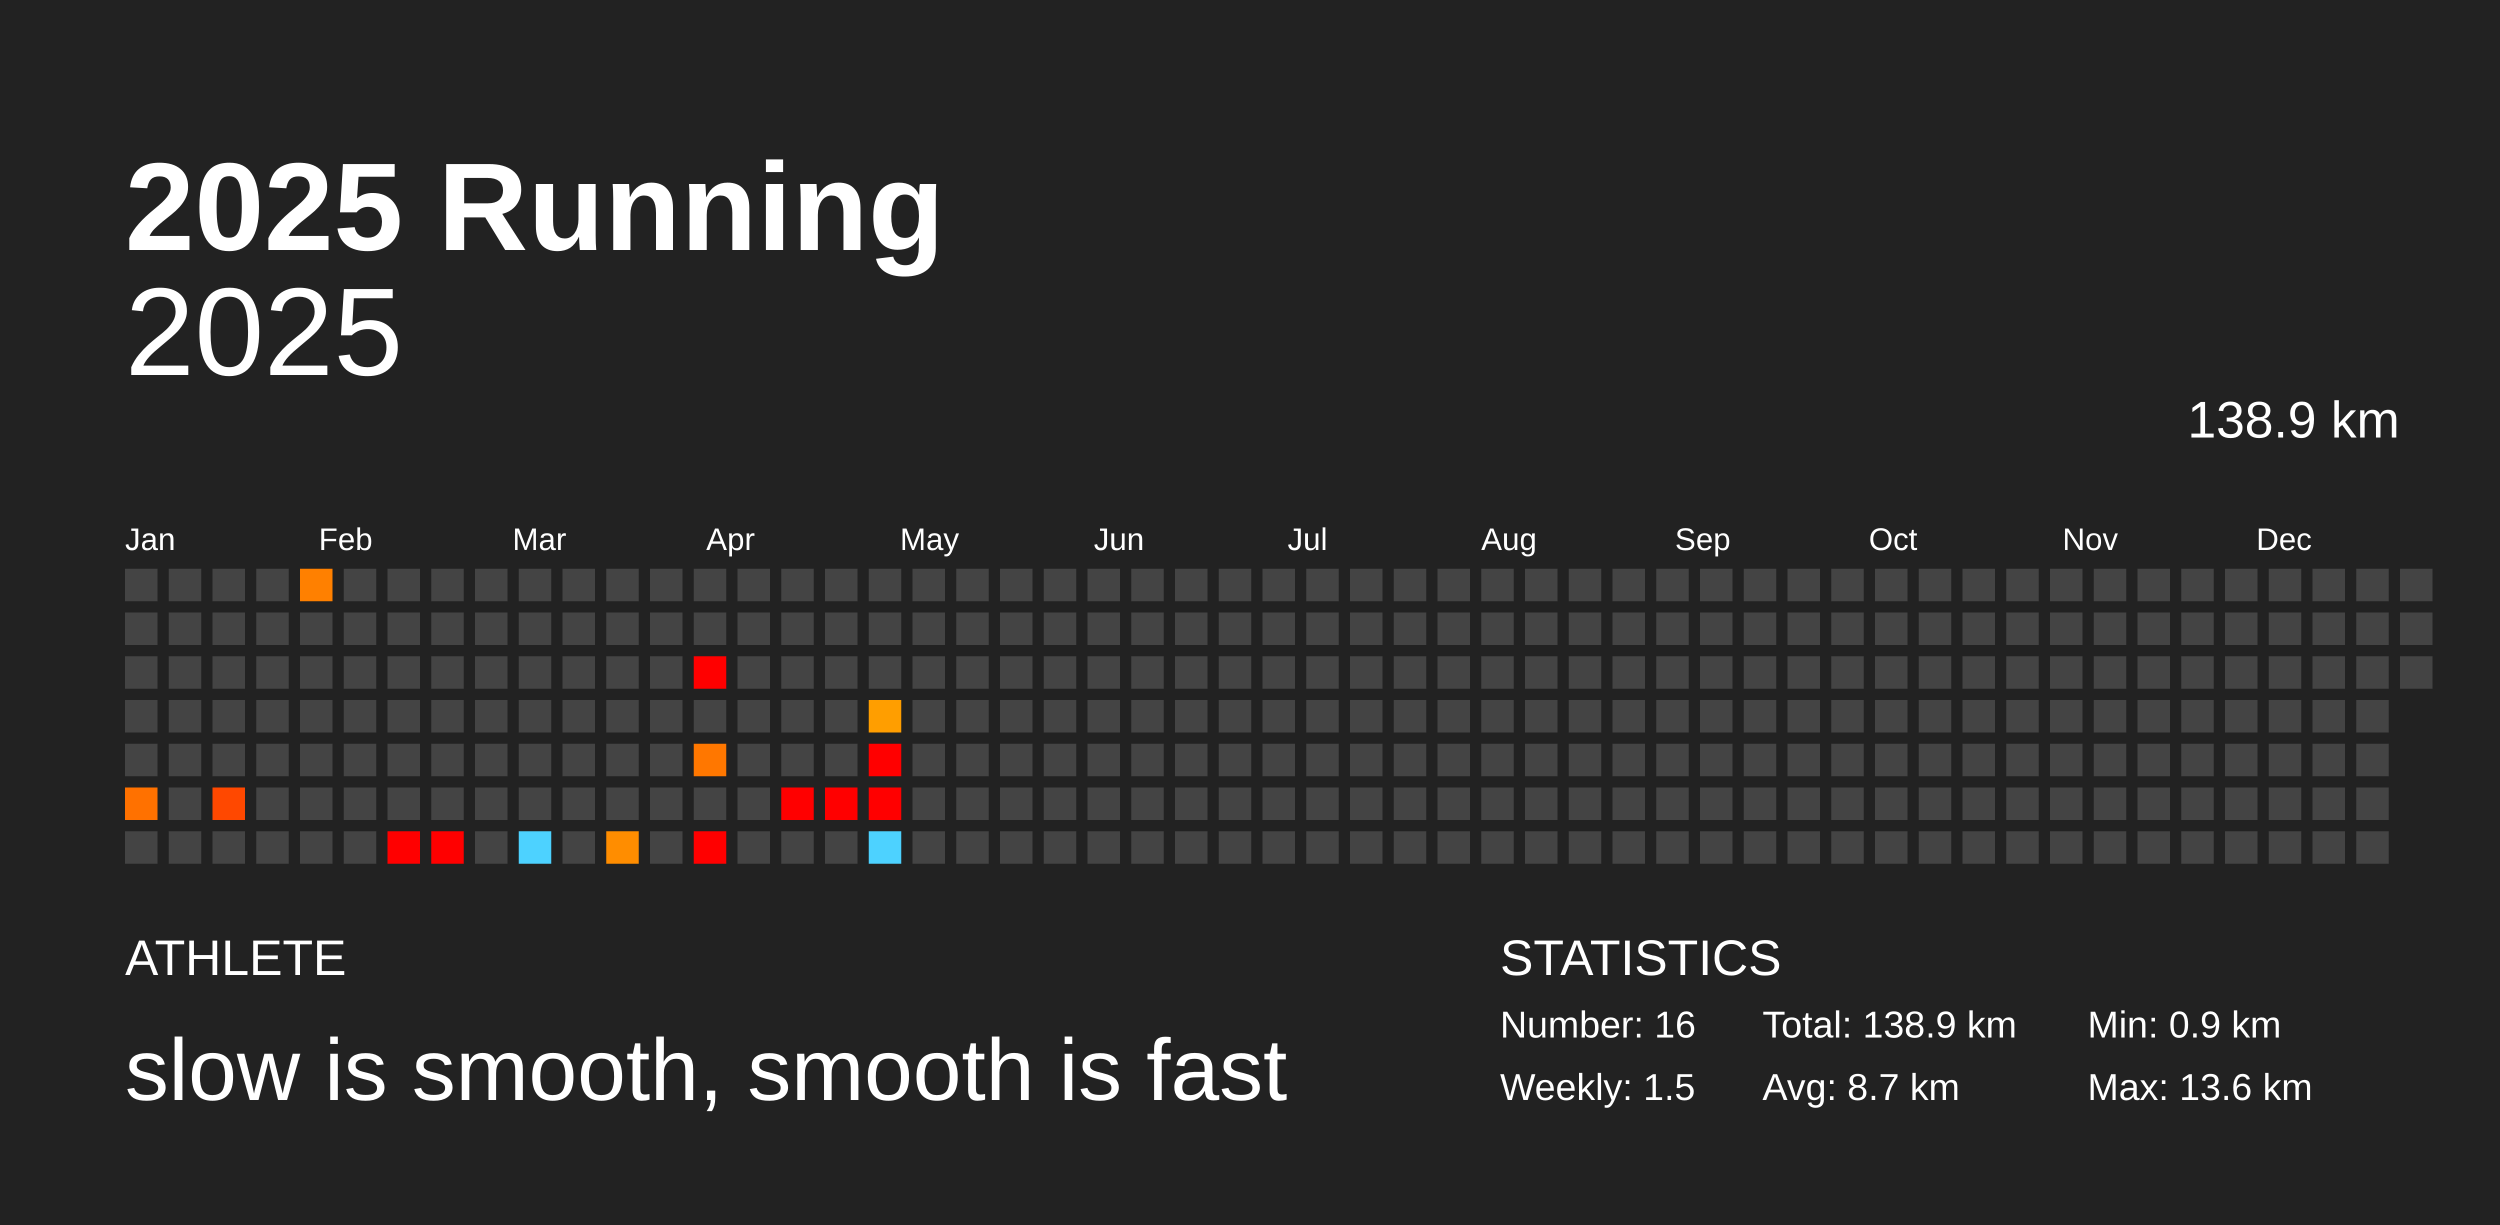
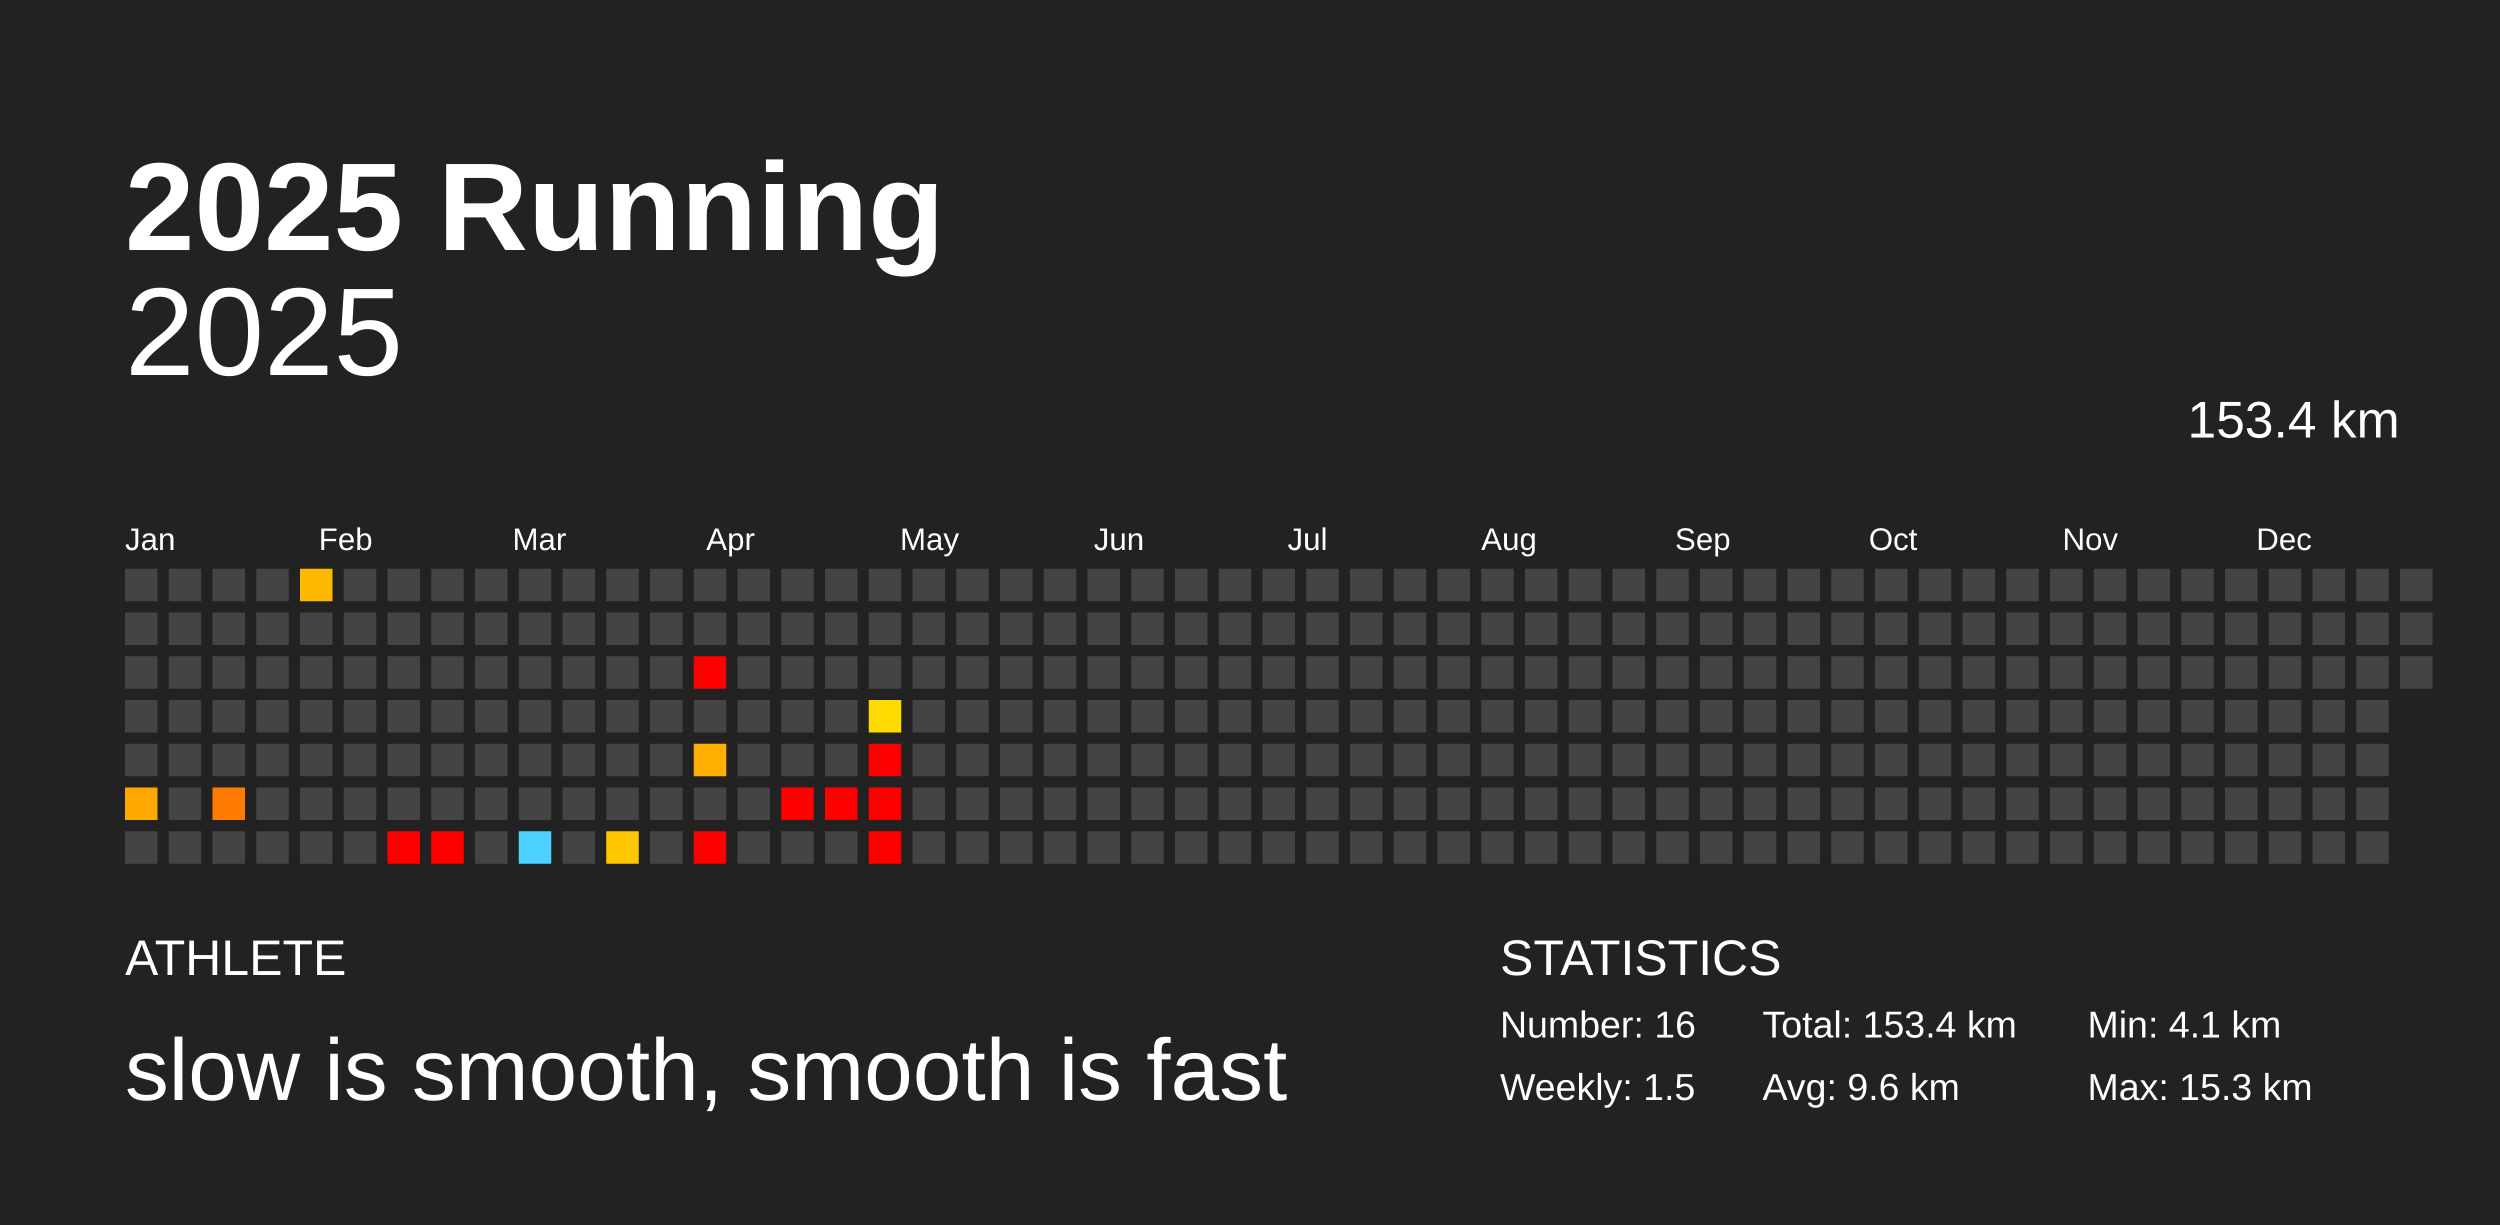
<svg xmlns="http://www.w3.org/2000/svg" baseProfile="full" height="98mm" version="1.1" viewBox="0,0,200,98" width="200mm">
  <defs />
  <rect fill="#222222" height="98" width="200" x="0" y="0" />
  <text fill="#FFFFFF" style="font-size:10px; font-family:Arial; font-weight:bold;" x="10" y="20">2025 Running</text>
  <text fill="#FFFFFF" style="font-size:4px; font-family:Arial" x="10" y="78">ATHLETE</text>
  <text fill="#FFFFFF" style="font-size:7px; font-family:Arial" x="10" y="88">slow is smooth, smooth is fast</text>
  <text fill="#FFFFFF" style="font-size:4px; font-family:Arial" x="120" y="78">STATISTICS</text>
  <text fill="#FFFFFF" style="font-size:3px; font-family:Arial" x="120" y="83">Number: 16</text>
  <text fill="#FFFFFF" style="font-size:3px; font-family:Arial" x="120" y="88">Weekly: 1.5</text>
-   <text fill="#FFFFFF" style="font-size:3px; font-family:Arial" x="141" y="83">Total: 138.9 km</text>
-   <text fill="#FFFFFF" style="font-size:3px; font-family:Arial" x="141" y="88">Avg: 8.7 km</text>
-   <text fill="#FFFFFF" style="font-size:3px; font-family:Arial" x="167" y="83">Min: 0.9 km</text>
-   <text fill="#FFFFFF" style="font-size:3px; font-family:Arial" x="167" y="88">Max: 13.6 km</text>
+   <text fill="#FFFFFF" style="font-size:3px; font-family:Arial" x="141" y="83">Total: 153.4 km</text>
+   <text fill="#FFFFFF" style="font-size:3px; font-family:Arial" x="141" y="88">Avg: 9.6 km</text>
+   <text fill="#FFFFFF" style="font-size:3px; font-family:Arial" x="167" y="83">Min: 4.1 km</text>
+   <text fill="#FFFFFF" style="font-size:3px; font-family:Arial" x="167" y="88">Max: 15.3 km</text>
  <text alignment-baseline="hanging" fill="#FFFFFF" style="font-size:10.0px; font-family:Arial;" x="10" y="30">2025</text>
-   <text alignment-baseline="hanging" fill="#FFFFFF" style="font-size:4.125px; font-family:Arial;" x="175" y="35">138.9 km</text>
+   <text alignment-baseline="hanging" fill="#FFFFFF" style="font-size:4.125px; font-family:Arial;" x="175" y="35">153.4 km</text>
  <text fill="#FFFFFF" style="font-size:2.5px; font-family:Arial" x="10.0" y="44">Jan</text>
  <text fill="#FFFFFF" style="font-size:2.5px; font-family:Arial" x="25.5" y="44">Feb</text>
  <text fill="#FFFFFF" style="font-size:2.5px; font-family:Arial" x="41.0" y="44">Mar</text>
  <text fill="#FFFFFF" style="font-size:2.5px; font-family:Arial" x="56.5" y="44">Apr</text>
  <text fill="#FFFFFF" style="font-size:2.5px; font-family:Arial" x="72.0" y="44">May</text>
  <text fill="#FFFFFF" style="font-size:2.5px; font-family:Arial" x="87.5" y="44">Jun</text>
  <text fill="#FFFFFF" style="font-size:2.5px; font-family:Arial" x="103.0" y="44">Jul</text>
  <text fill="#FFFFFF" style="font-size:2.5px; font-family:Arial" x="118.5" y="44">Aug</text>
  <text fill="#FFFFFF" style="font-size:2.5px; font-family:Arial" x="134.0" y="44">Sep</text>
  <text fill="#FFFFFF" style="font-size:2.5px; font-family:Arial" x="149.5" y="44">Oct</text>
  <text fill="#FFFFFF" style="font-size:2.5px; font-family:Arial" x="165.0" y="44">Nov</text>
  <text fill="#FFFFFF" style="font-size:2.5px; font-family:Arial" x="180.5" y="44">Dec</text>
  <rect fill="#444444" height="2.6" width="2.6" x="10.0" y="45.5" />
  <rect fill="#444444" height="2.6" width="2.6" x="10.0" y="49.0" />
  <rect fill="#444444" height="2.6" width="2.6" x="10.0" y="52.5" />
  <rect fill="#444444" height="2.6" width="2.6" x="10.0" y="56.0" />
  <rect fill="#444444" height="2.6" width="2.6" x="10.0" y="59.5" />
-   <rect fill="#ff7100" height="2.6" width="2.6" x="10.0" y="63.0" />
+   <rect fill="#ffa800" height="2.6" width="2.6" x="10.0" y="63.0" />
  <rect fill="#444444" height="2.6" width="2.6" x="10.0" y="66.5" />
  <rect fill="#444444" height="2.6" width="2.6" x="13.5" y="45.5" />
  <rect fill="#444444" height="2.6" width="2.6" x="13.5" y="49.0" />
  <rect fill="#444444" height="2.6" width="2.6" x="13.5" y="52.5" />
  <rect fill="#444444" height="2.6" width="2.6" x="13.5" y="56.0" />
  <rect fill="#444444" height="2.6" width="2.6" x="13.5" y="59.5" />
  <rect fill="#444444" height="2.6" width="2.6" x="13.5" y="63.0" />
  <rect fill="#444444" height="2.6" width="2.6" x="13.5" y="66.5" />
  <rect fill="#444444" height="2.6" width="2.6" x="17.0" y="45.5" />
  <rect fill="#444444" height="2.6" width="2.6" x="17.0" y="49.0" />
  <rect fill="#444444" height="2.6" width="2.6" x="17.0" y="52.5" />
  <rect fill="#444444" height="2.6" width="2.6" x="17.0" y="56.0" />
  <rect fill="#444444" height="2.6" width="2.6" x="17.0" y="59.5" />
-   <rect fill="#ff4800" height="2.6" width="2.6" x="17.0" y="63.0" />
+   <rect fill="#ff7a00" height="2.6" width="2.6" x="17.0" y="63.0" />
  <rect fill="#444444" height="2.6" width="2.6" x="17.0" y="66.5" />
  <rect fill="#444444" height="2.6" width="2.6" x="20.5" y="45.5" />
  <rect fill="#444444" height="2.6" width="2.6" x="20.5" y="49.0" />
  <rect fill="#444444" height="2.6" width="2.6" x="20.5" y="52.5" />
  <rect fill="#444444" height="2.6" width="2.6" x="20.5" y="56.0" />
  <rect fill="#444444" height="2.6" width="2.6" x="20.5" y="59.5" />
  <rect fill="#444444" height="2.6" width="2.6" x="20.5" y="63.0" />
  <rect fill="#444444" height="2.6" width="2.6" x="20.5" y="66.5" />
-   <rect fill="#ff8000" height="2.6" width="2.6" x="24.0" y="45.5" />
+   <rect fill="#ffb800" height="2.6" width="2.6" x="24.0" y="45.5" />
  <rect fill="#444444" height="2.6" width="2.6" x="24.0" y="49.0" />
  <rect fill="#444444" height="2.6" width="2.6" x="24.0" y="52.5" />
  <rect fill="#444444" height="2.6" width="2.6" x="24.0" y="56.0" />
  <rect fill="#444444" height="2.6" width="2.6" x="24.0" y="59.5" />
  <rect fill="#444444" height="2.6" width="2.6" x="24.0" y="63.0" />
  <rect fill="#444444" height="2.6" width="2.6" x="24.0" y="66.5" />
  <rect fill="#444444" height="2.6" width="2.6" x="27.5" y="45.5" />
  <rect fill="#444444" height="2.6" width="2.6" x="27.5" y="49.0" />
  <rect fill="#444444" height="2.6" width="2.6" x="27.5" y="52.5" />
  <rect fill="#444444" height="2.6" width="2.6" x="27.5" y="56.0" />
  <rect fill="#444444" height="2.6" width="2.6" x="27.5" y="59.5" />
  <rect fill="#444444" height="2.6" width="2.6" x="27.5" y="63.0" />
  <rect fill="#444444" height="2.6" width="2.6" x="27.5" y="66.5" />
  <rect fill="#444444" height="2.6" width="2.6" x="31.0" y="45.5" />
  <rect fill="#444444" height="2.6" width="2.6" x="31.0" y="49.0" />
  <rect fill="#444444" height="2.6" width="2.6" x="31.0" y="52.5" />
  <rect fill="#444444" height="2.6" width="2.6" x="31.0" y="56.0" />
  <rect fill="#444444" height="2.6" width="2.6" x="31.0" y="59.5" />
  <rect fill="#444444" height="2.6" width="2.6" x="31.0" y="63.0" />
  <rect fill="red" height="2.6" width="2.6" x="31.0" y="66.5" />
  <rect fill="#444444" height="2.6" width="2.6" x="34.5" y="45.5" />
  <rect fill="#444444" height="2.6" width="2.6" x="34.5" y="49.0" />
  <rect fill="#444444" height="2.6" width="2.6" x="34.5" y="52.5" />
  <rect fill="#444444" height="2.6" width="2.6" x="34.5" y="56.0" />
  <rect fill="#444444" height="2.6" width="2.6" x="34.5" y="59.5" />
  <rect fill="#444444" height="2.6" width="2.6" x="34.5" y="63.0" />
  <rect fill="red" height="2.6" width="2.6" x="34.5" y="66.5" />
  <rect fill="#444444" height="2.6" width="2.6" x="38.0" y="45.5" />
  <rect fill="#444444" height="2.6" width="2.6" x="38.0" y="49.0" />
  <rect fill="#444444" height="2.6" width="2.6" x="38.0" y="52.5" />
  <rect fill="#444444" height="2.6" width="2.6" x="38.0" y="56.0" />
  <rect fill="#444444" height="2.6" width="2.6" x="38.0" y="59.5" />
  <rect fill="#444444" height="2.6" width="2.6" x="38.0" y="63.0" />
  <rect fill="#444444" height="2.6" width="2.6" x="38.0" y="66.5" />
  <rect fill="#444444" height="2.6" width="2.6" x="41.5" y="45.5" />
  <rect fill="#444444" height="2.6" width="2.6" x="41.5" y="49.0" />
  <rect fill="#444444" height="2.6" width="2.6" x="41.5" y="52.5" />
  <rect fill="#444444" height="2.6" width="2.6" x="41.5" y="56.0" />
  <rect fill="#444444" height="2.6" width="2.6" x="41.5" y="59.5" />
  <rect fill="#444444" height="2.6" width="2.6" x="41.5" y="63.0" />
  <rect fill="#4dd2ff" height="2.6" width="2.6" x="41.5" y="66.5" />
  <rect fill="#444444" height="2.6" width="2.6" x="45.0" y="45.5" />
  <rect fill="#444444" height="2.6" width="2.6" x="45.0" y="49.0" />
  <rect fill="#444444" height="2.6" width="2.6" x="45.0" y="52.5" />
  <rect fill="#444444" height="2.6" width="2.6" x="45.0" y="56.0" />
  <rect fill="#444444" height="2.6" width="2.6" x="45.0" y="59.5" />
  <rect fill="#444444" height="2.6" width="2.6" x="45.0" y="63.0" />
  <rect fill="#444444" height="2.6" width="2.6" x="45.0" y="66.5" />
  <rect fill="#444444" height="2.6" width="2.6" x="48.5" y="45.5" />
  <rect fill="#444444" height="2.6" width="2.6" x="48.5" y="49.0" />
  <rect fill="#444444" height="2.6" width="2.6" x="48.5" y="52.5" />
  <rect fill="#444444" height="2.6" width="2.6" x="48.5" y="56.0" />
  <rect fill="#444444" height="2.6" width="2.6" x="48.5" y="59.5" />
  <rect fill="#444444" height="2.6" width="2.6" x="48.5" y="63.0" />
-   <rect fill="#ff8d00" height="2.6" width="2.6" x="48.5" y="66.5" />
+   <rect fill="#ffc800" height="2.6" width="2.6" x="48.5" y="66.5" />
  <rect fill="#444444" height="2.6" width="2.6" x="52.0" y="45.5" />
  <rect fill="#444444" height="2.6" width="2.6" x="52.0" y="49.0" />
  <rect fill="#444444" height="2.6" width="2.6" x="52.0" y="52.5" />
  <rect fill="#444444" height="2.6" width="2.6" x="52.0" y="56.0" />
  <rect fill="#444444" height="2.6" width="2.6" x="52.0" y="59.5" />
  <rect fill="#444444" height="2.6" width="2.6" x="52.0" y="63.0" />
  <rect fill="#444444" height="2.6" width="2.6" x="52.0" y="66.5" />
  <rect fill="#444444" height="2.6" width="2.6" x="55.5" y="45.5" />
  <rect fill="#444444" height="2.6" width="2.6" x="55.5" y="49.0" />
  <rect fill="red" height="2.6" width="2.6" x="55.5" y="52.5" />
  <rect fill="#444444" height="2.6" width="2.6" x="55.5" y="56.0" />
-   <rect fill="#ff7700" height="2.6" width="2.6" x="55.5" y="59.5" />
+   <rect fill="#ffaf00" height="2.6" width="2.6" x="55.5" y="59.5" />
  <rect fill="#444444" height="2.6" width="2.6" x="55.5" y="63.0" />
  <rect fill="red" height="2.6" width="2.6" x="55.5" y="66.5" />
  <rect fill="#444444" height="2.6" width="2.6" x="59.0" y="45.5" />
  <rect fill="#444444" height="2.6" width="2.6" x="59.0" y="49.0" />
  <rect fill="#444444" height="2.6" width="2.6" x="59.0" y="52.5" />
  <rect fill="#444444" height="2.6" width="2.6" x="59.0" y="56.0" />
  <rect fill="#444444" height="2.6" width="2.6" x="59.0" y="59.5" />
  <rect fill="#444444" height="2.6" width="2.6" x="59.0" y="63.0" />
  <rect fill="#444444" height="2.6" width="2.6" x="59.0" y="66.5" />
  <rect fill="#444444" height="2.6" width="2.6" x="62.5" y="45.5" />
  <rect fill="#444444" height="2.6" width="2.6" x="62.5" y="49.0" />
  <rect fill="#444444" height="2.6" width="2.6" x="62.5" y="52.5" />
  <rect fill="#444444" height="2.6" width="2.6" x="62.5" y="56.0" />
  <rect fill="#444444" height="2.6" width="2.6" x="62.5" y="59.5" />
  <rect fill="red" height="2.6" width="2.6" x="62.5" y="63.0" />
  <rect fill="#444444" height="2.6" width="2.6" x="62.5" y="66.5" />
  <rect fill="#444444" height="2.6" width="2.6" x="66.0" y="45.5" />
  <rect fill="#444444" height="2.6" width="2.6" x="66.0" y="49.0" />
  <rect fill="#444444" height="2.6" width="2.6" x="66.0" y="52.5" />
  <rect fill="#444444" height="2.6" width="2.6" x="66.0" y="56.0" />
  <rect fill="#444444" height="2.6" width="2.6" x="66.0" y="59.5" />
  <rect fill="red" height="2.6" width="2.6" x="66.0" y="63.0" />
  <rect fill="#444444" height="2.6" width="2.6" x="66.0" y="66.5" />
  <rect fill="#444444" height="2.6" width="2.6" x="69.5" y="45.5" />
  <rect fill="#444444" height="2.6" width="2.6" x="69.5" y="49.0" />
  <rect fill="#444444" height="2.6" width="2.6" x="69.5" y="52.5" />
-   <rect fill="#ff9e00" height="2.6" width="2.6" x="69.5" y="56.0" />
+   <rect fill="#ffda00" height="2.6" width="2.6" x="69.5" y="56.0" />
  <rect fill="red" height="2.6" width="2.6" x="69.5" y="59.5" />
  <rect fill="red" height="2.6" width="2.6" x="69.5" y="63.0" />
-   <rect fill="#4dd2ff" height="2.6" width="2.6" x="69.5" y="66.5" />
+   <rect fill="red" height="2.6" width="2.6" x="69.5" y="66.5" />
  <rect fill="#444444" height="2.6" width="2.6" x="73.0" y="45.5" />
  <rect fill="#444444" height="2.6" width="2.6" x="73.0" y="49.0" />
  <rect fill="#444444" height="2.6" width="2.6" x="73.0" y="52.5" />
  <rect fill="#444444" height="2.6" width="2.6" x="73.0" y="56.0" />
  <rect fill="#444444" height="2.6" width="2.6" x="73.0" y="59.5" />
  <rect fill="#444444" height="2.6" width="2.6" x="73.0" y="63.0" />
  <rect fill="#444444" height="2.6" width="2.6" x="73.0" y="66.5" />
  <rect fill="#444444" height="2.6" width="2.6" x="76.5" y="45.5" />
  <rect fill="#444444" height="2.6" width="2.6" x="76.5" y="49.0" />
  <rect fill="#444444" height="2.6" width="2.6" x="76.5" y="52.5" />
  <rect fill="#444444" height="2.6" width="2.6" x="76.5" y="56.0" />
  <rect fill="#444444" height="2.6" width="2.6" x="76.5" y="59.5" />
  <rect fill="#444444" height="2.6" width="2.6" x="76.5" y="63.0" />
  <rect fill="#444444" height="2.6" width="2.6" x="76.5" y="66.5" />
  <rect fill="#444444" height="2.6" width="2.6" x="80.0" y="45.5" />
  <rect fill="#444444" height="2.6" width="2.6" x="80.0" y="49.0" />
  <rect fill="#444444" height="2.6" width="2.6" x="80.0" y="52.5" />
  <rect fill="#444444" height="2.6" width="2.6" x="80.0" y="56.0" />
  <rect fill="#444444" height="2.6" width="2.6" x="80.0" y="59.5" />
  <rect fill="#444444" height="2.6" width="2.6" x="80.0" y="63.0" />
  <rect fill="#444444" height="2.6" width="2.6" x="80.0" y="66.5" />
  <rect fill="#444444" height="2.6" width="2.6" x="83.5" y="45.5" />
  <rect fill="#444444" height="2.6" width="2.6" x="83.5" y="49.0" />
  <rect fill="#444444" height="2.6" width="2.6" x="83.5" y="52.5" />
  <rect fill="#444444" height="2.6" width="2.6" x="83.5" y="56.0" />
  <rect fill="#444444" height="2.6" width="2.6" x="83.5" y="59.5" />
  <rect fill="#444444" height="2.6" width="2.6" x="83.5" y="63.0" />
  <rect fill="#444444" height="2.6" width="2.6" x="83.5" y="66.5" />
  <rect fill="#444444" height="2.6" width="2.6" x="87.0" y="45.5" />
  <rect fill="#444444" height="2.6" width="2.6" x="87.0" y="49.0" />
  <rect fill="#444444" height="2.6" width="2.6" x="87.0" y="52.5" />
  <rect fill="#444444" height="2.6" width="2.6" x="87.0" y="56.0" />
  <rect fill="#444444" height="2.6" width="2.6" x="87.0" y="59.5" />
  <rect fill="#444444" height="2.6" width="2.6" x="87.0" y="63.0" />
  <rect fill="#444444" height="2.6" width="2.6" x="87.0" y="66.5" />
  <rect fill="#444444" height="2.6" width="2.6" x="90.5" y="45.5" />
  <rect fill="#444444" height="2.6" width="2.6" x="90.5" y="49.0" />
  <rect fill="#444444" height="2.6" width="2.6" x="90.5" y="52.5" />
  <rect fill="#444444" height="2.6" width="2.6" x="90.5" y="56.0" />
  <rect fill="#444444" height="2.6" width="2.6" x="90.5" y="59.5" />
  <rect fill="#444444" height="2.6" width="2.6" x="90.5" y="63.0" />
  <rect fill="#444444" height="2.6" width="2.6" x="90.5" y="66.5" />
  <rect fill="#444444" height="2.6" width="2.6" x="94.0" y="45.5" />
  <rect fill="#444444" height="2.6" width="2.6" x="94.0" y="49.0" />
  <rect fill="#444444" height="2.6" width="2.6" x="94.0" y="52.5" />
  <rect fill="#444444" height="2.6" width="2.6" x="94.0" y="56.0" />
  <rect fill="#444444" height="2.6" width="2.6" x="94.0" y="59.5" />
  <rect fill="#444444" height="2.6" width="2.6" x="94.0" y="63.0" />
  <rect fill="#444444" height="2.6" width="2.6" x="94.0" y="66.5" />
  <rect fill="#444444" height="2.6" width="2.6" x="97.5" y="45.5" />
  <rect fill="#444444" height="2.6" width="2.6" x="97.5" y="49.0" />
  <rect fill="#444444" height="2.6" width="2.6" x="97.5" y="52.5" />
  <rect fill="#444444" height="2.6" width="2.6" x="97.5" y="56.0" />
  <rect fill="#444444" height="2.6" width="2.6" x="97.5" y="59.5" />
  <rect fill="#444444" height="2.6" width="2.6" x="97.5" y="63.0" />
  <rect fill="#444444" height="2.6" width="2.6" x="97.5" y="66.5" />
  <rect fill="#444444" height="2.6" width="2.6" x="101.0" y="45.5" />
  <rect fill="#444444" height="2.6" width="2.6" x="101.0" y="49.0" />
  <rect fill="#444444" height="2.6" width="2.6" x="101.0" y="52.5" />
  <rect fill="#444444" height="2.6" width="2.6" x="101.0" y="56.0" />
  <rect fill="#444444" height="2.6" width="2.6" x="101.0" y="59.5" />
  <rect fill="#444444" height="2.6" width="2.6" x="101.0" y="63.0" />
  <rect fill="#444444" height="2.6" width="2.6" x="101.0" y="66.5" />
  <rect fill="#444444" height="2.6" width="2.6" x="104.5" y="45.5" />
  <rect fill="#444444" height="2.6" width="2.6" x="104.5" y="49.0" />
  <rect fill="#444444" height="2.6" width="2.6" x="104.5" y="52.5" />
  <rect fill="#444444" height="2.6" width="2.6" x="104.5" y="56.0" />
  <rect fill="#444444" height="2.6" width="2.6" x="104.5" y="59.5" />
  <rect fill="#444444" height="2.6" width="2.6" x="104.5" y="63.0" />
  <rect fill="#444444" height="2.6" width="2.6" x="104.5" y="66.5" />
  <rect fill="#444444" height="2.6" width="2.6" x="108.0" y="45.5" />
  <rect fill="#444444" height="2.6" width="2.6" x="108.0" y="49.0" />
  <rect fill="#444444" height="2.6" width="2.6" x="108.0" y="52.5" />
  <rect fill="#444444" height="2.6" width="2.6" x="108.0" y="56.0" />
  <rect fill="#444444" height="2.6" width="2.6" x="108.0" y="59.5" />
  <rect fill="#444444" height="2.6" width="2.6" x="108.0" y="63.0" />
  <rect fill="#444444" height="2.6" width="2.6" x="108.0" y="66.5" />
  <rect fill="#444444" height="2.6" width="2.6" x="111.5" y="45.5" />
  <rect fill="#444444" height="2.6" width="2.6" x="111.5" y="49.0" />
  <rect fill="#444444" height="2.6" width="2.6" x="111.5" y="52.5" />
  <rect fill="#444444" height="2.6" width="2.6" x="111.5" y="56.0" />
  <rect fill="#444444" height="2.6" width="2.6" x="111.5" y="59.5" />
  <rect fill="#444444" height="2.6" width="2.6" x="111.5" y="63.0" />
  <rect fill="#444444" height="2.6" width="2.6" x="111.5" y="66.5" />
  <rect fill="#444444" height="2.6" width="2.6" x="115.0" y="45.5" />
  <rect fill="#444444" height="2.6" width="2.6" x="115.0" y="49.0" />
  <rect fill="#444444" height="2.6" width="2.6" x="115.0" y="52.5" />
  <rect fill="#444444" height="2.6" width="2.6" x="115.0" y="56.0" />
  <rect fill="#444444" height="2.6" width="2.6" x="115.0" y="59.5" />
  <rect fill="#444444" height="2.6" width="2.6" x="115.0" y="63.0" />
  <rect fill="#444444" height="2.6" width="2.6" x="115.0" y="66.5" />
  <rect fill="#444444" height="2.6" width="2.6" x="118.5" y="45.5" />
  <rect fill="#444444" height="2.6" width="2.6" x="118.5" y="49.0" />
  <rect fill="#444444" height="2.6" width="2.6" x="118.5" y="52.5" />
  <rect fill="#444444" height="2.6" width="2.6" x="118.5" y="56.0" />
  <rect fill="#444444" height="2.6" width="2.6" x="118.5" y="59.5" />
  <rect fill="#444444" height="2.6" width="2.6" x="118.5" y="63.0" />
  <rect fill="#444444" height="2.6" width="2.6" x="118.5" y="66.5" />
  <rect fill="#444444" height="2.6" width="2.6" x="122.0" y="45.5" />
  <rect fill="#444444" height="2.6" width="2.6" x="122.0" y="49.0" />
  <rect fill="#444444" height="2.6" width="2.6" x="122.0" y="52.5" />
  <rect fill="#444444" height="2.6" width="2.6" x="122.0" y="56.0" />
  <rect fill="#444444" height="2.6" width="2.6" x="122.0" y="59.5" />
  <rect fill="#444444" height="2.6" width="2.6" x="122.0" y="63.0" />
  <rect fill="#444444" height="2.6" width="2.6" x="122.0" y="66.5" />
  <rect fill="#444444" height="2.6" width="2.6" x="125.5" y="45.5" />
  <rect fill="#444444" height="2.6" width="2.6" x="125.5" y="49.0" />
  <rect fill="#444444" height="2.6" width="2.6" x="125.5" y="52.5" />
  <rect fill="#444444" height="2.6" width="2.6" x="125.5" y="56.0" />
  <rect fill="#444444" height="2.6" width="2.6" x="125.5" y="59.5" />
  <rect fill="#444444" height="2.6" width="2.6" x="125.5" y="63.0" />
  <rect fill="#444444" height="2.6" width="2.6" x="125.5" y="66.5" />
  <rect fill="#444444" height="2.6" width="2.6" x="129.0" y="45.5" />
  <rect fill="#444444" height="2.6" width="2.6" x="129.0" y="49.0" />
  <rect fill="#444444" height="2.6" width="2.6" x="129.0" y="52.5" />
  <rect fill="#444444" height="2.6" width="2.6" x="129.0" y="56.0" />
  <rect fill="#444444" height="2.6" width="2.6" x="129.0" y="59.5" />
  <rect fill="#444444" height="2.6" width="2.6" x="129.0" y="63.0" />
  <rect fill="#444444" height="2.6" width="2.6" x="129.0" y="66.5" />
  <rect fill="#444444" height="2.6" width="2.6" x="132.5" y="45.5" />
  <rect fill="#444444" height="2.6" width="2.6" x="132.5" y="49.0" />
  <rect fill="#444444" height="2.6" width="2.6" x="132.5" y="52.5" />
  <rect fill="#444444" height="2.6" width="2.6" x="132.5" y="56.0" />
  <rect fill="#444444" height="2.6" width="2.6" x="132.5" y="59.5" />
  <rect fill="#444444" height="2.6" width="2.6" x="132.5" y="63.0" />
  <rect fill="#444444" height="2.6" width="2.6" x="132.5" y="66.5" />
  <rect fill="#444444" height="2.6" width="2.6" x="136.0" y="45.5" />
  <rect fill="#444444" height="2.6" width="2.6" x="136.0" y="49.0" />
  <rect fill="#444444" height="2.6" width="2.6" x="136.0" y="52.5" />
  <rect fill="#444444" height="2.6" width="2.6" x="136.0" y="56.0" />
  <rect fill="#444444" height="2.6" width="2.6" x="136.0" y="59.5" />
  <rect fill="#444444" height="2.6" width="2.6" x="136.0" y="63.0" />
  <rect fill="#444444" height="2.6" width="2.6" x="136.0" y="66.5" />
  <rect fill="#444444" height="2.6" width="2.6" x="139.5" y="45.5" />
  <rect fill="#444444" height="2.6" width="2.6" x="139.5" y="49.0" />
  <rect fill="#444444" height="2.6" width="2.6" x="139.5" y="52.5" />
  <rect fill="#444444" height="2.6" width="2.6" x="139.5" y="56.0" />
  <rect fill="#444444" height="2.6" width="2.6" x="139.5" y="59.5" />
  <rect fill="#444444" height="2.6" width="2.6" x="139.5" y="63.0" />
  <rect fill="#444444" height="2.6" width="2.6" x="139.5" y="66.5" />
  <rect fill="#444444" height="2.6" width="2.6" x="143.0" y="45.5" />
  <rect fill="#444444" height="2.6" width="2.6" x="143.0" y="49.0" />
  <rect fill="#444444" height="2.6" width="2.6" x="143.0" y="52.5" />
  <rect fill="#444444" height="2.6" width="2.6" x="143.0" y="56.0" />
  <rect fill="#444444" height="2.6" width="2.6" x="143.0" y="59.5" />
  <rect fill="#444444" height="2.6" width="2.6" x="143.0" y="63.0" />
  <rect fill="#444444" height="2.6" width="2.6" x="143.0" y="66.5" />
  <rect fill="#444444" height="2.6" width="2.6" x="146.5" y="45.5" />
  <rect fill="#444444" height="2.6" width="2.6" x="146.5" y="49.0" />
  <rect fill="#444444" height="2.6" width="2.6" x="146.5" y="52.5" />
  <rect fill="#444444" height="2.6" width="2.6" x="146.5" y="56.0" />
  <rect fill="#444444" height="2.6" width="2.6" x="146.5" y="59.5" />
  <rect fill="#444444" height="2.6" width="2.6" x="146.5" y="63.0" />
  <rect fill="#444444" height="2.6" width="2.6" x="146.5" y="66.5" />
  <rect fill="#444444" height="2.6" width="2.6" x="150.0" y="45.5" />
  <rect fill="#444444" height="2.6" width="2.6" x="150.0" y="49.0" />
  <rect fill="#444444" height="2.6" width="2.6" x="150.0" y="52.5" />
  <rect fill="#444444" height="2.6" width="2.6" x="150.0" y="56.0" />
  <rect fill="#444444" height="2.6" width="2.6" x="150.0" y="59.5" />
  <rect fill="#444444" height="2.6" width="2.6" x="150.0" y="63.0" />
  <rect fill="#444444" height="2.6" width="2.6" x="150.0" y="66.5" />
  <rect fill="#444444" height="2.6" width="2.6" x="153.5" y="45.5" />
  <rect fill="#444444" height="2.6" width="2.6" x="153.5" y="49.0" />
  <rect fill="#444444" height="2.6" width="2.6" x="153.5" y="52.5" />
  <rect fill="#444444" height="2.6" width="2.6" x="153.5" y="56.0" />
  <rect fill="#444444" height="2.6" width="2.6" x="153.5" y="59.5" />
  <rect fill="#444444" height="2.6" width="2.6" x="153.5" y="63.0" />
  <rect fill="#444444" height="2.6" width="2.6" x="153.5" y="66.5" />
  <rect fill="#444444" height="2.6" width="2.6" x="157.0" y="45.5" />
  <rect fill="#444444" height="2.6" width="2.6" x="157.0" y="49.0" />
  <rect fill="#444444" height="2.6" width="2.6" x="157.0" y="52.5" />
  <rect fill="#444444" height="2.6" width="2.6" x="157.0" y="56.0" />
  <rect fill="#444444" height="2.6" width="2.6" x="157.0" y="59.5" />
  <rect fill="#444444" height="2.6" width="2.6" x="157.0" y="63.0" />
  <rect fill="#444444" height="2.6" width="2.6" x="157.0" y="66.5" />
  <rect fill="#444444" height="2.6" width="2.6" x="160.5" y="45.5" />
  <rect fill="#444444" height="2.6" width="2.6" x="160.5" y="49.0" />
  <rect fill="#444444" height="2.6" width="2.6" x="160.5" y="52.5" />
  <rect fill="#444444" height="2.6" width="2.6" x="160.5" y="56.0" />
  <rect fill="#444444" height="2.6" width="2.6" x="160.5" y="59.5" />
  <rect fill="#444444" height="2.6" width="2.6" x="160.5" y="63.0" />
  <rect fill="#444444" height="2.6" width="2.6" x="160.5" y="66.5" />
  <rect fill="#444444" height="2.6" width="2.6" x="164.0" y="45.5" />
  <rect fill="#444444" height="2.6" width="2.6" x="164.0" y="49.0" />
  <rect fill="#444444" height="2.6" width="2.6" x="164.0" y="52.5" />
  <rect fill="#444444" height="2.6" width="2.6" x="164.0" y="56.0" />
  <rect fill="#444444" height="2.6" width="2.6" x="164.0" y="59.5" />
  <rect fill="#444444" height="2.6" width="2.6" x="164.0" y="63.0" />
  <rect fill="#444444" height="2.6" width="2.6" x="164.0" y="66.5" />
  <rect fill="#444444" height="2.6" width="2.6" x="167.5" y="45.5" />
  <rect fill="#444444" height="2.6" width="2.6" x="167.5" y="49.0" />
  <rect fill="#444444" height="2.6" width="2.6" x="167.5" y="52.5" />
  <rect fill="#444444" height="2.6" width="2.6" x="167.5" y="56.0" />
  <rect fill="#444444" height="2.6" width="2.6" x="167.5" y="59.5" />
  <rect fill="#444444" height="2.6" width="2.6" x="167.5" y="63.0" />
  <rect fill="#444444" height="2.6" width="2.6" x="167.5" y="66.5" />
  <rect fill="#444444" height="2.6" width="2.6" x="171.0" y="45.5" />
  <rect fill="#444444" height="2.6" width="2.6" x="171.0" y="49.0" />
  <rect fill="#444444" height="2.6" width="2.6" x="171.0" y="52.5" />
  <rect fill="#444444" height="2.6" width="2.6" x="171.0" y="56.0" />
  <rect fill="#444444" height="2.6" width="2.6" x="171.0" y="59.5" />
  <rect fill="#444444" height="2.6" width="2.6" x="171.0" y="63.0" />
  <rect fill="#444444" height="2.6" width="2.6" x="171.0" y="66.5" />
  <rect fill="#444444" height="2.6" width="2.6" x="174.5" y="45.5" />
  <rect fill="#444444" height="2.6" width="2.6" x="174.5" y="49.0" />
  <rect fill="#444444" height="2.6" width="2.6" x="174.5" y="52.5" />
  <rect fill="#444444" height="2.6" width="2.6" x="174.5" y="56.0" />
  <rect fill="#444444" height="2.6" width="2.6" x="174.5" y="59.5" />
  <rect fill="#444444" height="2.6" width="2.6" x="174.5" y="63.0" />
  <rect fill="#444444" height="2.6" width="2.6" x="174.5" y="66.5" />
  <rect fill="#444444" height="2.6" width="2.6" x="178.0" y="45.5" />
  <rect fill="#444444" height="2.6" width="2.6" x="178.0" y="49.0" />
  <rect fill="#444444" height="2.6" width="2.6" x="178.0" y="52.5" />
  <rect fill="#444444" height="2.6" width="2.6" x="178.0" y="56.0" />
  <rect fill="#444444" height="2.6" width="2.6" x="178.0" y="59.5" />
  <rect fill="#444444" height="2.6" width="2.6" x="178.0" y="63.0" />
  <rect fill="#444444" height="2.6" width="2.6" x="178.0" y="66.5" />
  <rect fill="#444444" height="2.6" width="2.6" x="181.5" y="45.5" />
  <rect fill="#444444" height="2.6" width="2.6" x="181.5" y="49.0" />
  <rect fill="#444444" height="2.6" width="2.6" x="181.5" y="52.5" />
  <rect fill="#444444" height="2.6" width="2.6" x="181.5" y="56.0" />
  <rect fill="#444444" height="2.6" width="2.6" x="181.5" y="59.5" />
  <rect fill="#444444" height="2.6" width="2.6" x="181.5" y="63.0" />
  <rect fill="#444444" height="2.6" width="2.6" x="181.5" y="66.5" />
  <rect fill="#444444" height="2.6" width="2.6" x="185.0" y="45.5" />
  <rect fill="#444444" height="2.6" width="2.6" x="185.0" y="49.0" />
  <rect fill="#444444" height="2.6" width="2.6" x="185.0" y="52.5" />
  <rect fill="#444444" height="2.6" width="2.6" x="185.0" y="56.0" />
  <rect fill="#444444" height="2.6" width="2.6" x="185.0" y="59.5" />
  <rect fill="#444444" height="2.6" width="2.6" x="185.0" y="63.0" />
  <rect fill="#444444" height="2.6" width="2.6" x="185.0" y="66.5" />
  <rect fill="#444444" height="2.6" width="2.6" x="188.5" y="45.5" />
  <rect fill="#444444" height="2.6" width="2.6" x="188.5" y="49.0" />
  <rect fill="#444444" height="2.6" width="2.6" x="188.5" y="52.5" />
  <rect fill="#444444" height="2.6" width="2.6" x="188.5" y="56.0" />
  <rect fill="#444444" height="2.6" width="2.6" x="188.5" y="59.5" />
  <rect fill="#444444" height="2.6" width="2.6" x="188.5" y="63.0" />
  <rect fill="#444444" height="2.6" width="2.6" x="188.5" y="66.5" />
  <rect fill="#444444" height="2.6" width="2.6" x="192.0" y="45.5" />
  <rect fill="#444444" height="2.6" width="2.6" x="192.0" y="49.0" />
  <rect fill="#444444" height="2.6" width="2.6" x="192.0" y="52.5" />
</svg>
